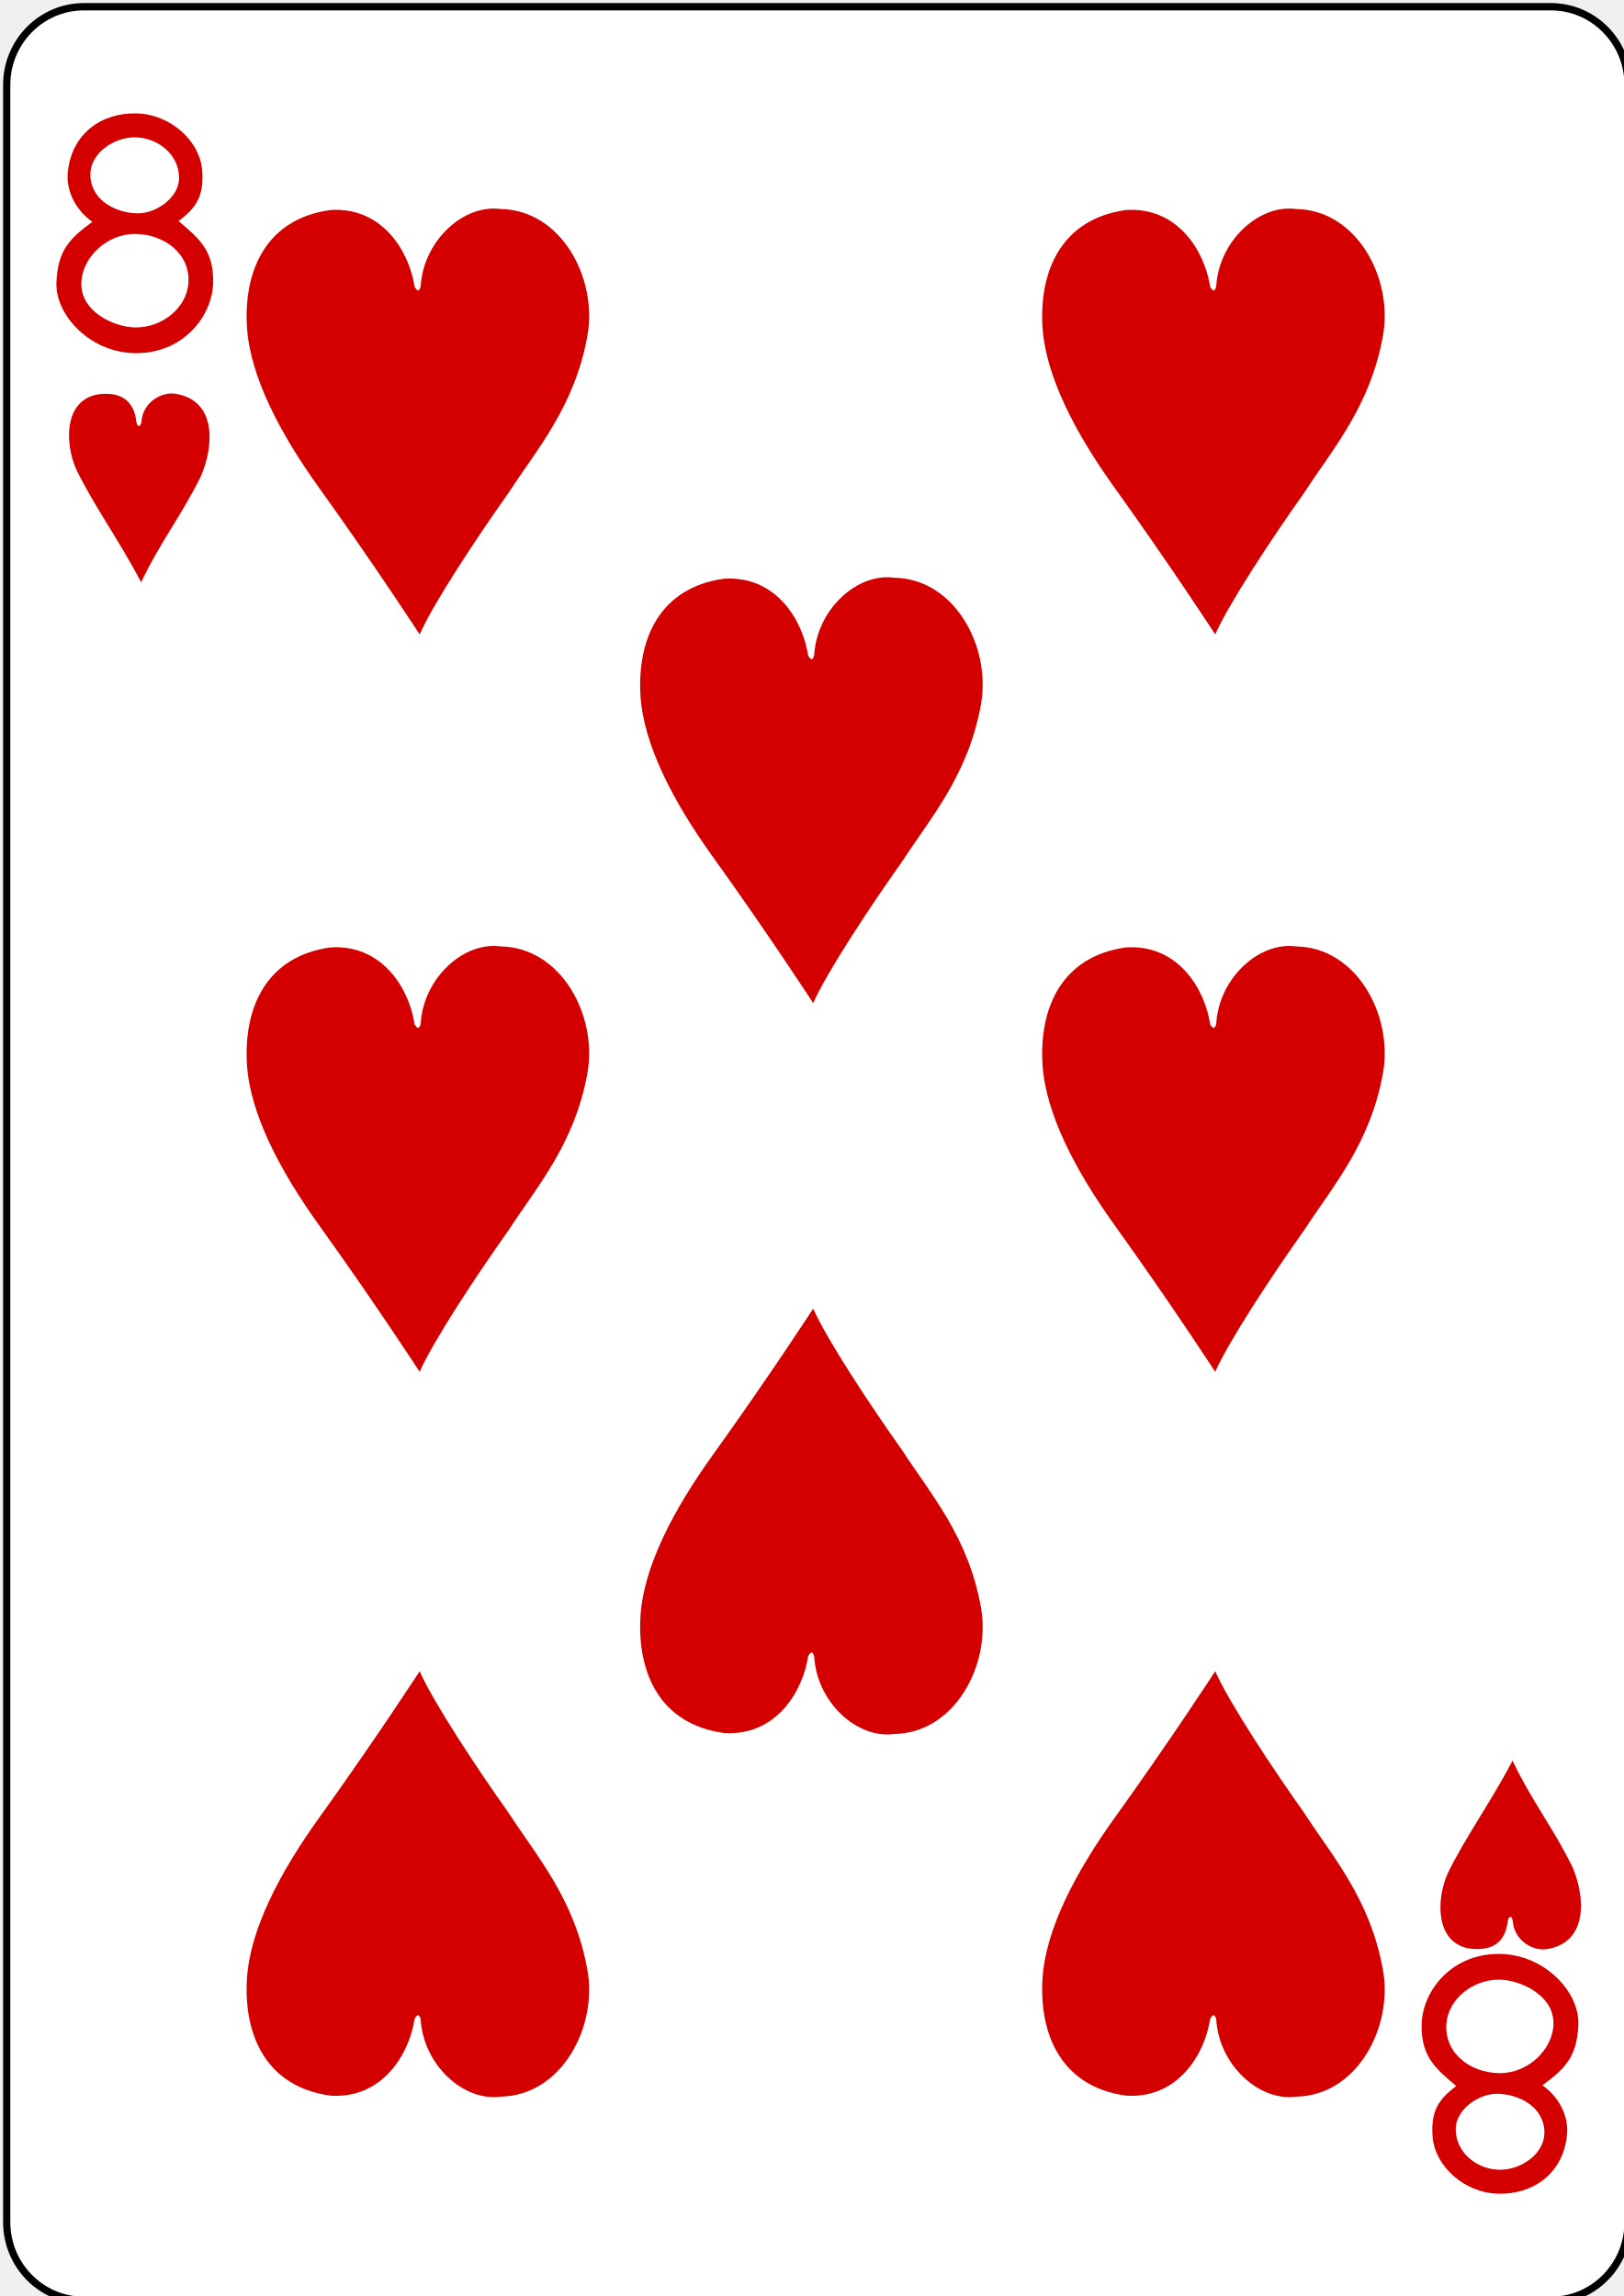
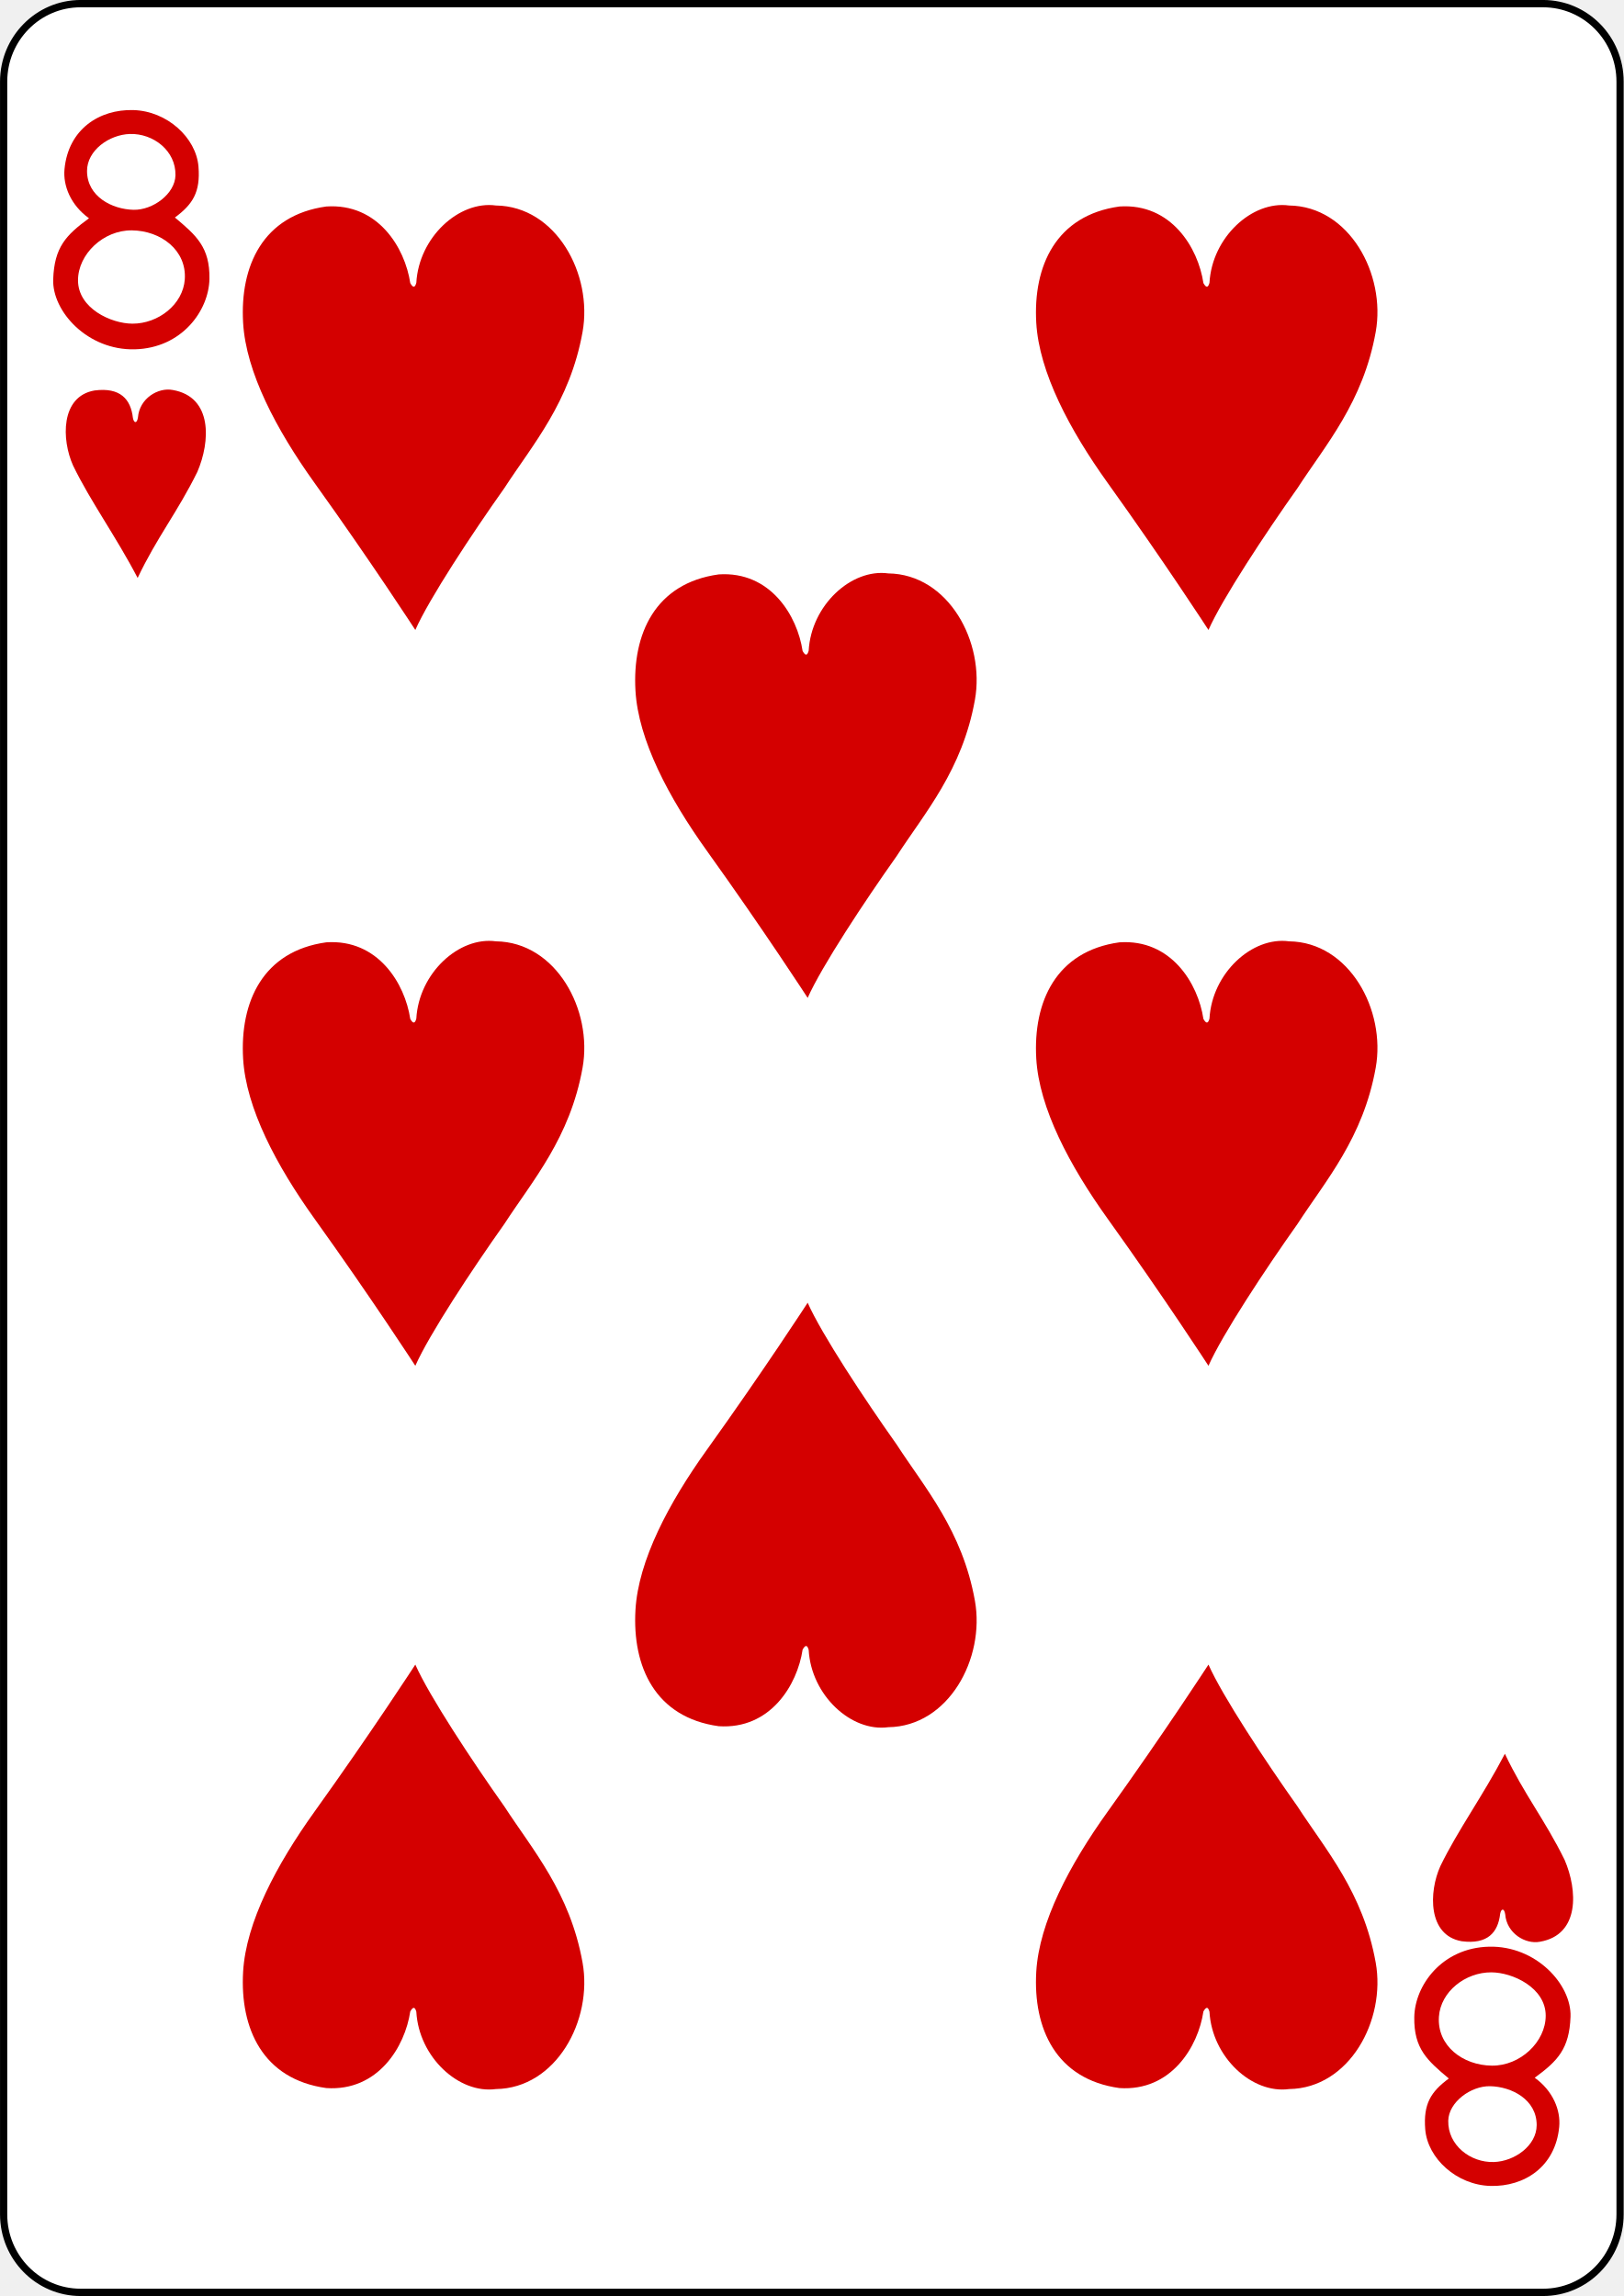
<svg xmlns="http://www.w3.org/2000/svg" width="744.094" height="1052.362" id="svg4423" version="1.1">
  <defs id="defs4425" />
  <g id="layer1">
-     <g transform="matrix(3.32851,0,0,3.371512,-5236.178,-1628.511)" id="g9013" style="display:inline">
+     <g transform="matrix(3.318423,0,0,3.364313,-5221.712,-1626.449)" id="g9013" style="display:inline">
      <g id="g8854">
        <g transform="translate(-4683.875,2918.937)" id="g8836">
          <rect ry="10.63" rx="10.63" style="fill:#ffffff;fill-opacity:1;stroke:#000000;stroke-width:0.997;stroke-miterlimit:4;stroke-opacity:1;stroke-dasharray:none;display:inline" id="rect6361" width="223.228" height="311.811" x="6257.929" y="-2435" />
          <g id="g8646" transform="matrix(0.3010621,0,0,0.3010621,5370.094,-1979.932)">
            <path style="fill:#d40000;fill-opacity:1;display:inline" d="m 2971.742,-1386.815 c 0.532,-14.533 5.882,-19.991 16.421,-27.6 -8.406,-5.963 -11.95,-14.736 -11.234,-22.212 1.732,-18.092 15.976,-27.144 31.505,-26.75 15.529,0.394 28.913,12.501 29.957,25.649 0.908,11.437 -2.559,16.948 -10.82,22.969 9.808,8.11 16.078,13.452 15.84,27.769 -0.238,14.316 -12.641,31.355 -34.261,31.878 -21.62,0.523 -37.94,-17.169 -37.408,-31.703 z m 60.362,0.048 c 0.927,-13.161 -10.922,-22.04 -24.292,-22.178 -13.028,-0.135 -24.683,10.784 -24.685,22.599 0,12.692 15.158,19.586 24.948,19.623 11.899,0.044 23.23,-8.71 24.029,-20.044 z m -4.278,-47.078 c 0.259,-11.086 -10.154,-19.031 -20.888,-18.711 -9.551,0.284 -19.667,7.443 -19.672,16.71 -0.01,11.592 11.5,17.38 21.314,17.598 8.903,0.198 19.051,-7.223 19.246,-15.597 z" id="path7112" />
            <path id="path7128" d="m 3667.748,-600.564 c -0.532,14.533 -5.882,19.991 -16.421,27.6 8.406,5.963 11.95,14.736 11.234,22.212 -1.732,18.092 -15.976,27.144 -31.505,26.75 -15.529,-0.394 -28.913,-12.501 -29.957,-25.649 -0.908,-11.437 2.559,-16.948 10.82,-22.969 -9.808,-8.11 -16.078,-13.452 -15.84,-27.769 0.238,-14.316 12.641,-31.355 34.261,-31.878 21.62,-0.523 37.94,17.169 37.408,31.703 z m -60.362,-0.048 c -0.927,13.161 10.922,22.04 24.292,22.178 13.028,0.135 24.683,-10.784 24.685,-22.599 0,-12.692 -15.158,-19.586 -24.948,-19.623 -11.899,-0.044 -23.23,8.71 -24.029,20.044 z m 4.278,47.078 c -0.259,11.086 10.154,19.031 20.888,18.711 9.551,-0.284 19.667,-7.443 19.672,-16.71 0.01,-11.592 -11.5,-17.38 -21.314,-17.598 -8.903,-0.198 -19.051,7.223 -19.246,15.597 z" style="fill:#d40000;fill-opacity:1;display:inline" />
          </g>
        </g>
      </g>
      <path style="fill:#d40000;fill-opacity:1;display:inline" d="m 1583.636,546.847 c -1.583,-3.472 -1.757,-9.405 2.971,-10.208 3.562,-0.458 5.012,1.198 5.3,3.742 0.142,0.743 0.562,0.788 0.695,-0.058 0.204,-2.609 2.787,-4.133 4.806,-3.75 5.527,0.945 5.204,7.028 3.398,11.156 -2.731,5.479 -5.601,8.938 -8.245,14.452 -3.038,-5.741 -6.507,-10.405 -8.926,-15.333 z" id="path8634" />
      <path id="path8548" d="m 1618.614,511.574 c 7.144,-0.474 10.868,5.627 11.595,10.436 0.433,0.764 0.671,0.549 0.837,-0.042 0.349,-6.174 5.875,-11.22 10.993,-10.53 8.328,0.108 13.389,9.375 11.966,17.219 -1.738,9.582 -6.9,15.351 -10.808,21.293 -4.421,6.152 -10.373,15.04 -12.29,19.317 0,0 -6.048,-9.205 -13.917,-20.03 -5.262,-7.239 -9.473,-15.082 -9.865,-21.835 -0.448,-7.715 2.719,-14.632 11.489,-15.828 z" style="fill:#d40000;fill-opacity:1;display:inline" />
      <path id="path8550" d="m 1728.147,511.574 c 7.144,-0.474 10.868,5.627 11.595,10.436 0.433,0.764 0.671,0.549 0.837,-0.042 0.349,-6.174 5.875,-11.22 10.993,-10.53 8.328,0.108 13.389,9.375 11.966,17.219 -1.738,9.582 -6.9,15.351 -10.808,21.293 -4.421,6.152 -10.373,15.04 -12.29,19.317 0,0 -6.048,-9.205 -13.917,-20.03 -5.262,-7.239 -9.473,-15.082 -9.865,-21.835 -0.448,-7.715 2.719,-14.632 11.489,-15.828 z" style="fill:#d40000;fill-opacity:1;display:inline" />
      <path id="path8552" d="m 1672.797,561.698 c 7.144,-0.474 10.868,5.627 11.595,10.436 0.433,0.764 0.671,0.549 0.837,-0.042 0.349,-6.174 5.875,-11.22 10.993,-10.53 8.328,0.108 13.389,9.375 11.966,17.219 -1.738,9.582 -6.9,15.351 -10.808,21.293 -4.421,6.152 -10.373,15.04 -12.29,19.317 0,0 -6.048,-9.205 -13.917,-20.03 -5.262,-7.239 -9.473,-15.082 -9.865,-21.835 -0.448,-7.715 2.719,-14.632 11.489,-15.828 z" style="fill:#d40000;fill-opacity:1;display:inline" />
      <path id="path8554" d="m 1618.614,611.822 c 7.144,-0.474 10.868,5.627 11.595,10.436 0.433,0.764 0.671,0.549 0.837,-0.042 0.349,-6.174 5.875,-11.22 10.993,-10.53 8.328,0.108 13.389,9.375 11.966,17.219 -1.738,9.582 -6.9,15.351 -10.808,21.293 -4.421,6.152 -10.373,15.04 -12.29,19.317 0,0 -6.048,-9.205 -13.917,-20.03 -5.262,-7.239 -9.473,-15.082 -9.865,-21.835 -0.448,-7.715 2.719,-14.632 11.489,-15.828 z" style="fill:#d40000;fill-opacity:1;display:inline" />
      <path id="path8556" d="m 1728.147,611.822 c 7.144,-0.474 10.868,5.627 11.595,10.436 0.433,0.764 0.671,0.549 0.837,-0.042 0.349,-6.174 5.875,-11.22 10.993,-10.53 8.328,0.108 13.389,9.375 11.966,17.219 -1.738,9.582 -6.9,15.351 -10.808,21.293 -4.421,6.152 -10.373,15.04 -12.29,19.317 0,0 -6.048,-9.205 -13.917,-20.03 -5.262,-7.239 -9.473,-15.082 -9.865,-21.835 -0.448,-7.715 2.719,-14.632 11.489,-15.828 z" style="fill:#d40000;fill-opacity:1;display:inline" />
      <path id="path8614" d="m 1728.147,767.914 c 7.144,0.474 10.868,-5.627 11.595,-10.436 0.433,-0.764 0.671,-0.549 0.837,0.042 0.349,6.174 5.875,11.22 10.993,10.53 8.328,-0.108 13.389,-9.375 11.966,-17.219 -1.738,-9.582 -6.9,-15.351 -10.808,-21.293 -4.421,-6.152 -10.373,-15.04 -12.29,-19.317 0,0 -6.048,9.205 -13.917,20.03 -5.262,7.239 -9.473,15.082 -9.865,21.835 -0.448,7.715 2.719,14.632 11.489,15.828 z" style="fill:#d40000;fill-opacity:1;display:inline" />
      <path id="path8616" d="m 1672.797,718.615 c 7.144,0.474 10.868,-5.627 11.595,-10.436 0.433,-0.764 0.671,-0.549 0.837,0.042 0.349,6.174 5.875,11.22 10.993,10.53 8.328,-0.108 13.389,-9.375 11.966,-17.219 -1.738,-9.582 -6.9,-15.351 -10.808,-21.293 -4.421,-6.152 -10.373,-15.04 -12.29,-19.317 0,0 -6.048,9.205 -13.917,20.03 -5.262,7.239 -9.473,15.082 -9.865,21.835 -0.448,7.715 2.719,14.632 11.489,15.828 z" style="fill:#d40000;fill-opacity:1;display:inline" />
      <path id="path8618" d="m 1618.614,767.914 c 7.144,0.474 10.868,-5.627 11.595,-10.436 0.433,-0.764 0.671,-0.549 0.837,0.042 0.349,6.174 5.875,11.22 10.993,10.53 8.328,-0.108 13.389,-9.375 11.966,-17.219 -1.738,-9.582 -6.9,-15.351 -10.808,-21.293 -4.421,-6.152 -10.373,-15.04 -12.29,-19.317 0,0 -6.048,9.205 -13.917,20.03 -5.262,7.239 -9.473,15.082 -9.865,21.835 -0.448,7.715 2.719,14.632 11.489,15.828 z" style="fill:#d40000;fill-opacity:1;display:inline" />
      <path id="path8664" d="m 1772.451,737.705 c -1.583,3.472 -1.757,9.405 2.971,10.208 3.562,0.458 5.012,-1.198 5.3,-3.742 0.142,-0.743 0.562,-0.788 0.695,0.058 0.204,2.609 2.787,4.133 4.806,3.75 5.527,-0.945 5.204,-7.028 3.398,-11.156 -2.731,-5.479 -5.601,-8.938 -8.245,-14.452 -3.038,5.741 -6.507,10.405 -8.926,15.333 z" style="fill:#d40000;fill-opacity:1;display:inline" />
    </g>
  </g>
</svg>
